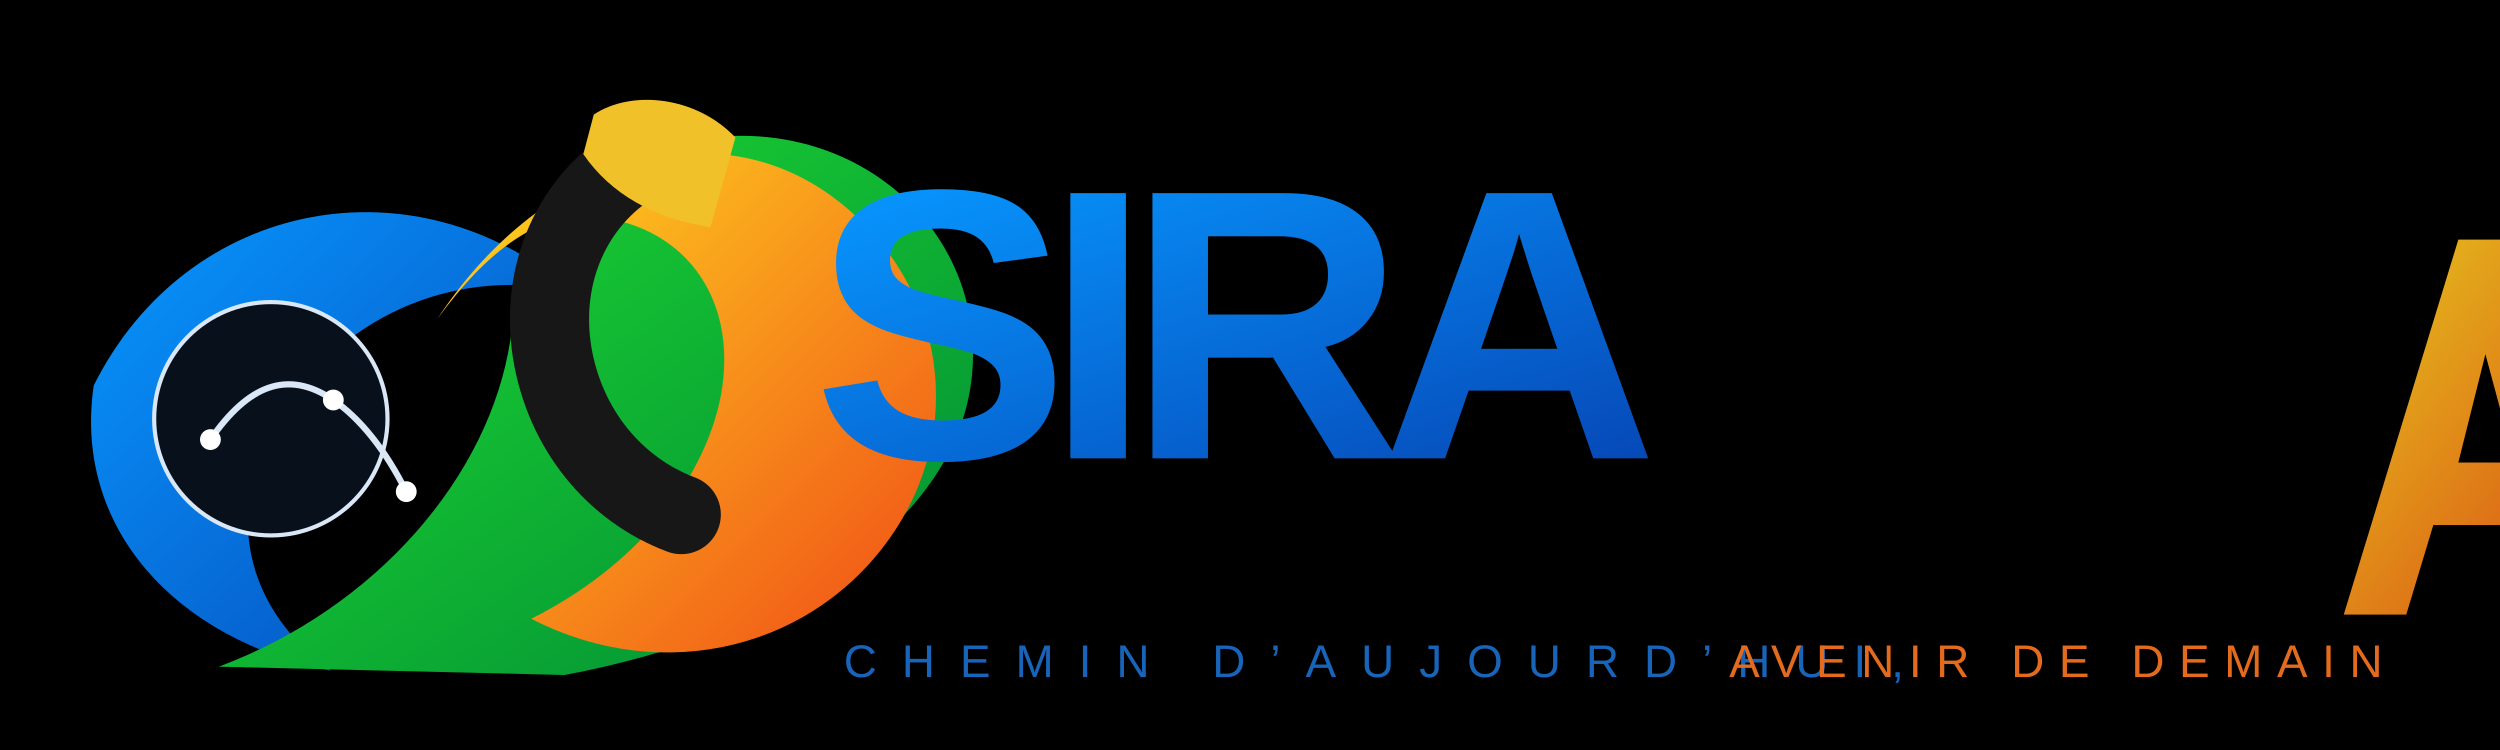
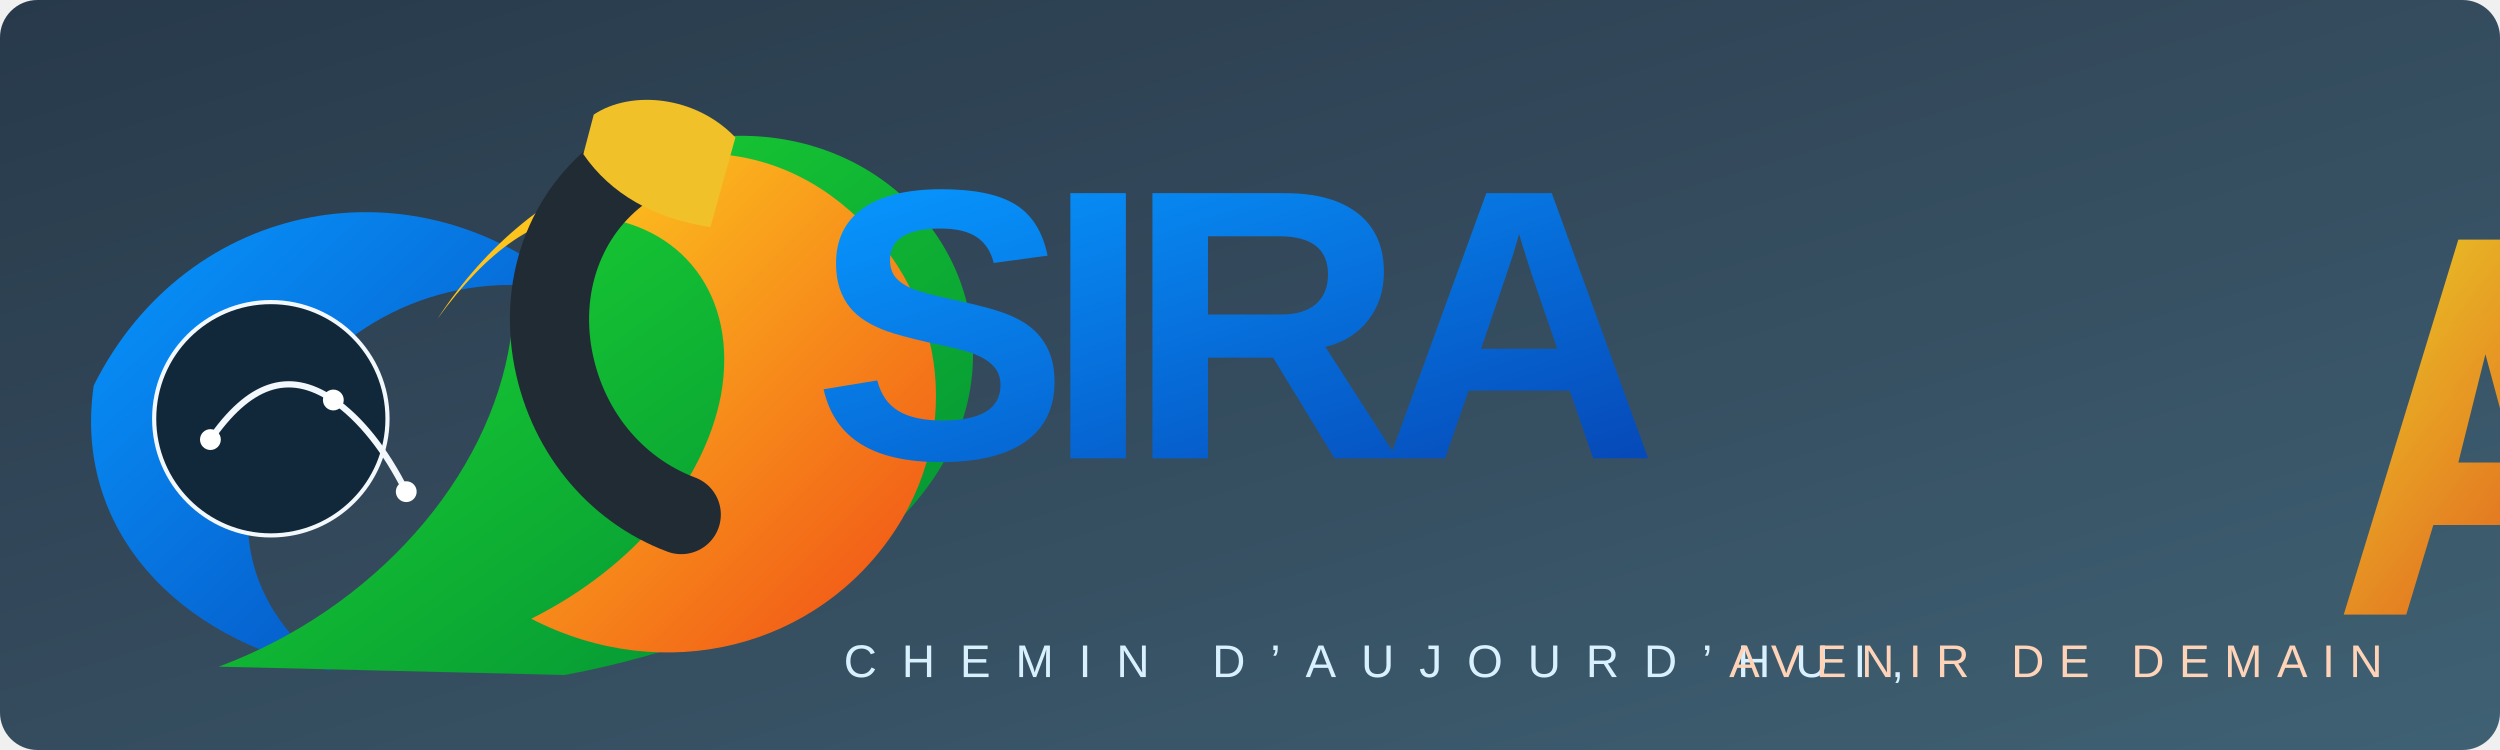
<svg xmlns="http://www.w3.org/2000/svg" viewBox="0 0 1200 360" role="img" aria-labelledby="title desc">
  <defs>
    <linearGradient id="b" x1="0" y1="0" x2="1" y2="1">
      <stop stop-color="#0797ff" />
      <stop offset="1" stop-color="#0648b7" />
    </linearGradient>
    <linearGradient id="g" x1="0" y1="0" x2="1" y2="1">
      <stop stop-color="#20df31" />
      <stop offset="1" stop-color="#008a35" />
    </linearGradient>
    <linearGradient id="o" x1="0" y1="0" x2="1" y2="1">
      <stop stop-color="#ffdb20" />
      <stop offset="1" stop-color="#f04b16" />
    </linearGradient>
+     <linearGradient id="bg" x1="0" y1="0" x2="1" y2="1">
+       <stop stop-color="#182b3d" />
+       <stop offset=".5" stop-color="#263f52" />
+       <stop offset="1" stop-color="#31566a" />
+     </linearGradient>
  </defs>
-   <rect width="1200" height="360" fill="#000" />
+   <rect width="1200" height="360" rx="18" fill="url(#bg)" />
+   <rect width="1200" height="360" rx="18" fill="#ffffff" opacity=".07" />
  <g transform="translate(25 35)">
    <path d="M20 150C65 60 175 40 250 105c-55-12-107 10-138 55-29 43-24 94 22 127-75-15-124-69-114-137z" fill="url(#b)" />
    <path d="M80 285c75-28 130-91 140-157 8-55 46-91 96-97 72-8 128 44 126 107-2 76-89 131-196 151z" fill="url(#g)" />
    <path d="M185 118c47-72 128-103 189-59 52 38 66 106 31 160-37 57-111 76-175 43 50-25 83-66 91-107 9-49-20-83-62-86-25-2-50 16-74 49z" fill="url(#o)" />
-     <circle cx="105" cy="166" r="56" fill="#07101b" stroke="#d9e7f7" stroke-width="2" />
-     <path d="M76 176c18-26 37-34 59-19 13 9 25 24 35 44" fill="none" stroke="#d9e7f7" stroke-width="3" />
+     <circle cx="105" cy="166" r="56" fill="#10283a" stroke="#f3f8fc" stroke-width="2" />
+     <path d="M76 176c18-26 37-34 59-19 13 9 25 24 35 44" fill="none" stroke="#f3f8fc" stroke-width="3" />
    <circle cx="76" cy="176" r="5" fill="#fff" />
    <circle cx="135" cy="157" r="5" fill="#fff" />
    <circle cx="170" cy="201" r="5" fill="#fff" />
-     <path d="M280 43c-30 18-46 53-40 91 6 37 30 66 62 78" fill="none" stroke="#171717" stroke-width="38" stroke-linecap="round" />
+     <path d="M280 43c-30 18-46 53-40 91 6 37 30 66 62 78" fill="none" stroke="#202b34" stroke-width="38" stroke-linecap="round" />
    <circle cx="282" cy="42" r="17" fill="#d49b1f" />
    <path d="M260 20c18-12 49-9 68 11l-12 43c-27-4-48-16-61-35z" fill="#f1c12a" />
  </g>
  <g transform="translate(390 75)">
    <text x="0" y="145" font-family="Arial,sans-serif" font-size="185" font-weight="800" letter-spacing="-12" fill="url(#b)">SIRA</text>
    <path d="M790 40l-55 180h30l13-43h50l14 43h31L818 40zm0 107l13-52 14 52z" fill="url(#o)" opacity=".9" />
  </g>
-   <text x="405" y="325" font-family="Arial,sans-serif" font-size="22" letter-spacing="12" fill="#1764b9">CHEMIN D’AUJOURD’HUI,</text>
-   <text x="830" y="325" font-family="Arial,sans-serif" font-size="22" letter-spacing="7" fill="#e46b1d">AVENIR DE DEMAIN</text>
+   <text x="405" y="325" font-family="Arial,sans-serif" font-size="22" letter-spacing="12" fill="#d9f0ff">CHEMIN D’AUJOURD’HUI,</text>
+   <text x="830" y="325" font-family="Arial,sans-serif" font-size="22" letter-spacing="7" fill="#ffd3b7">AVENIR DE DEMAIN</text>
</svg>
